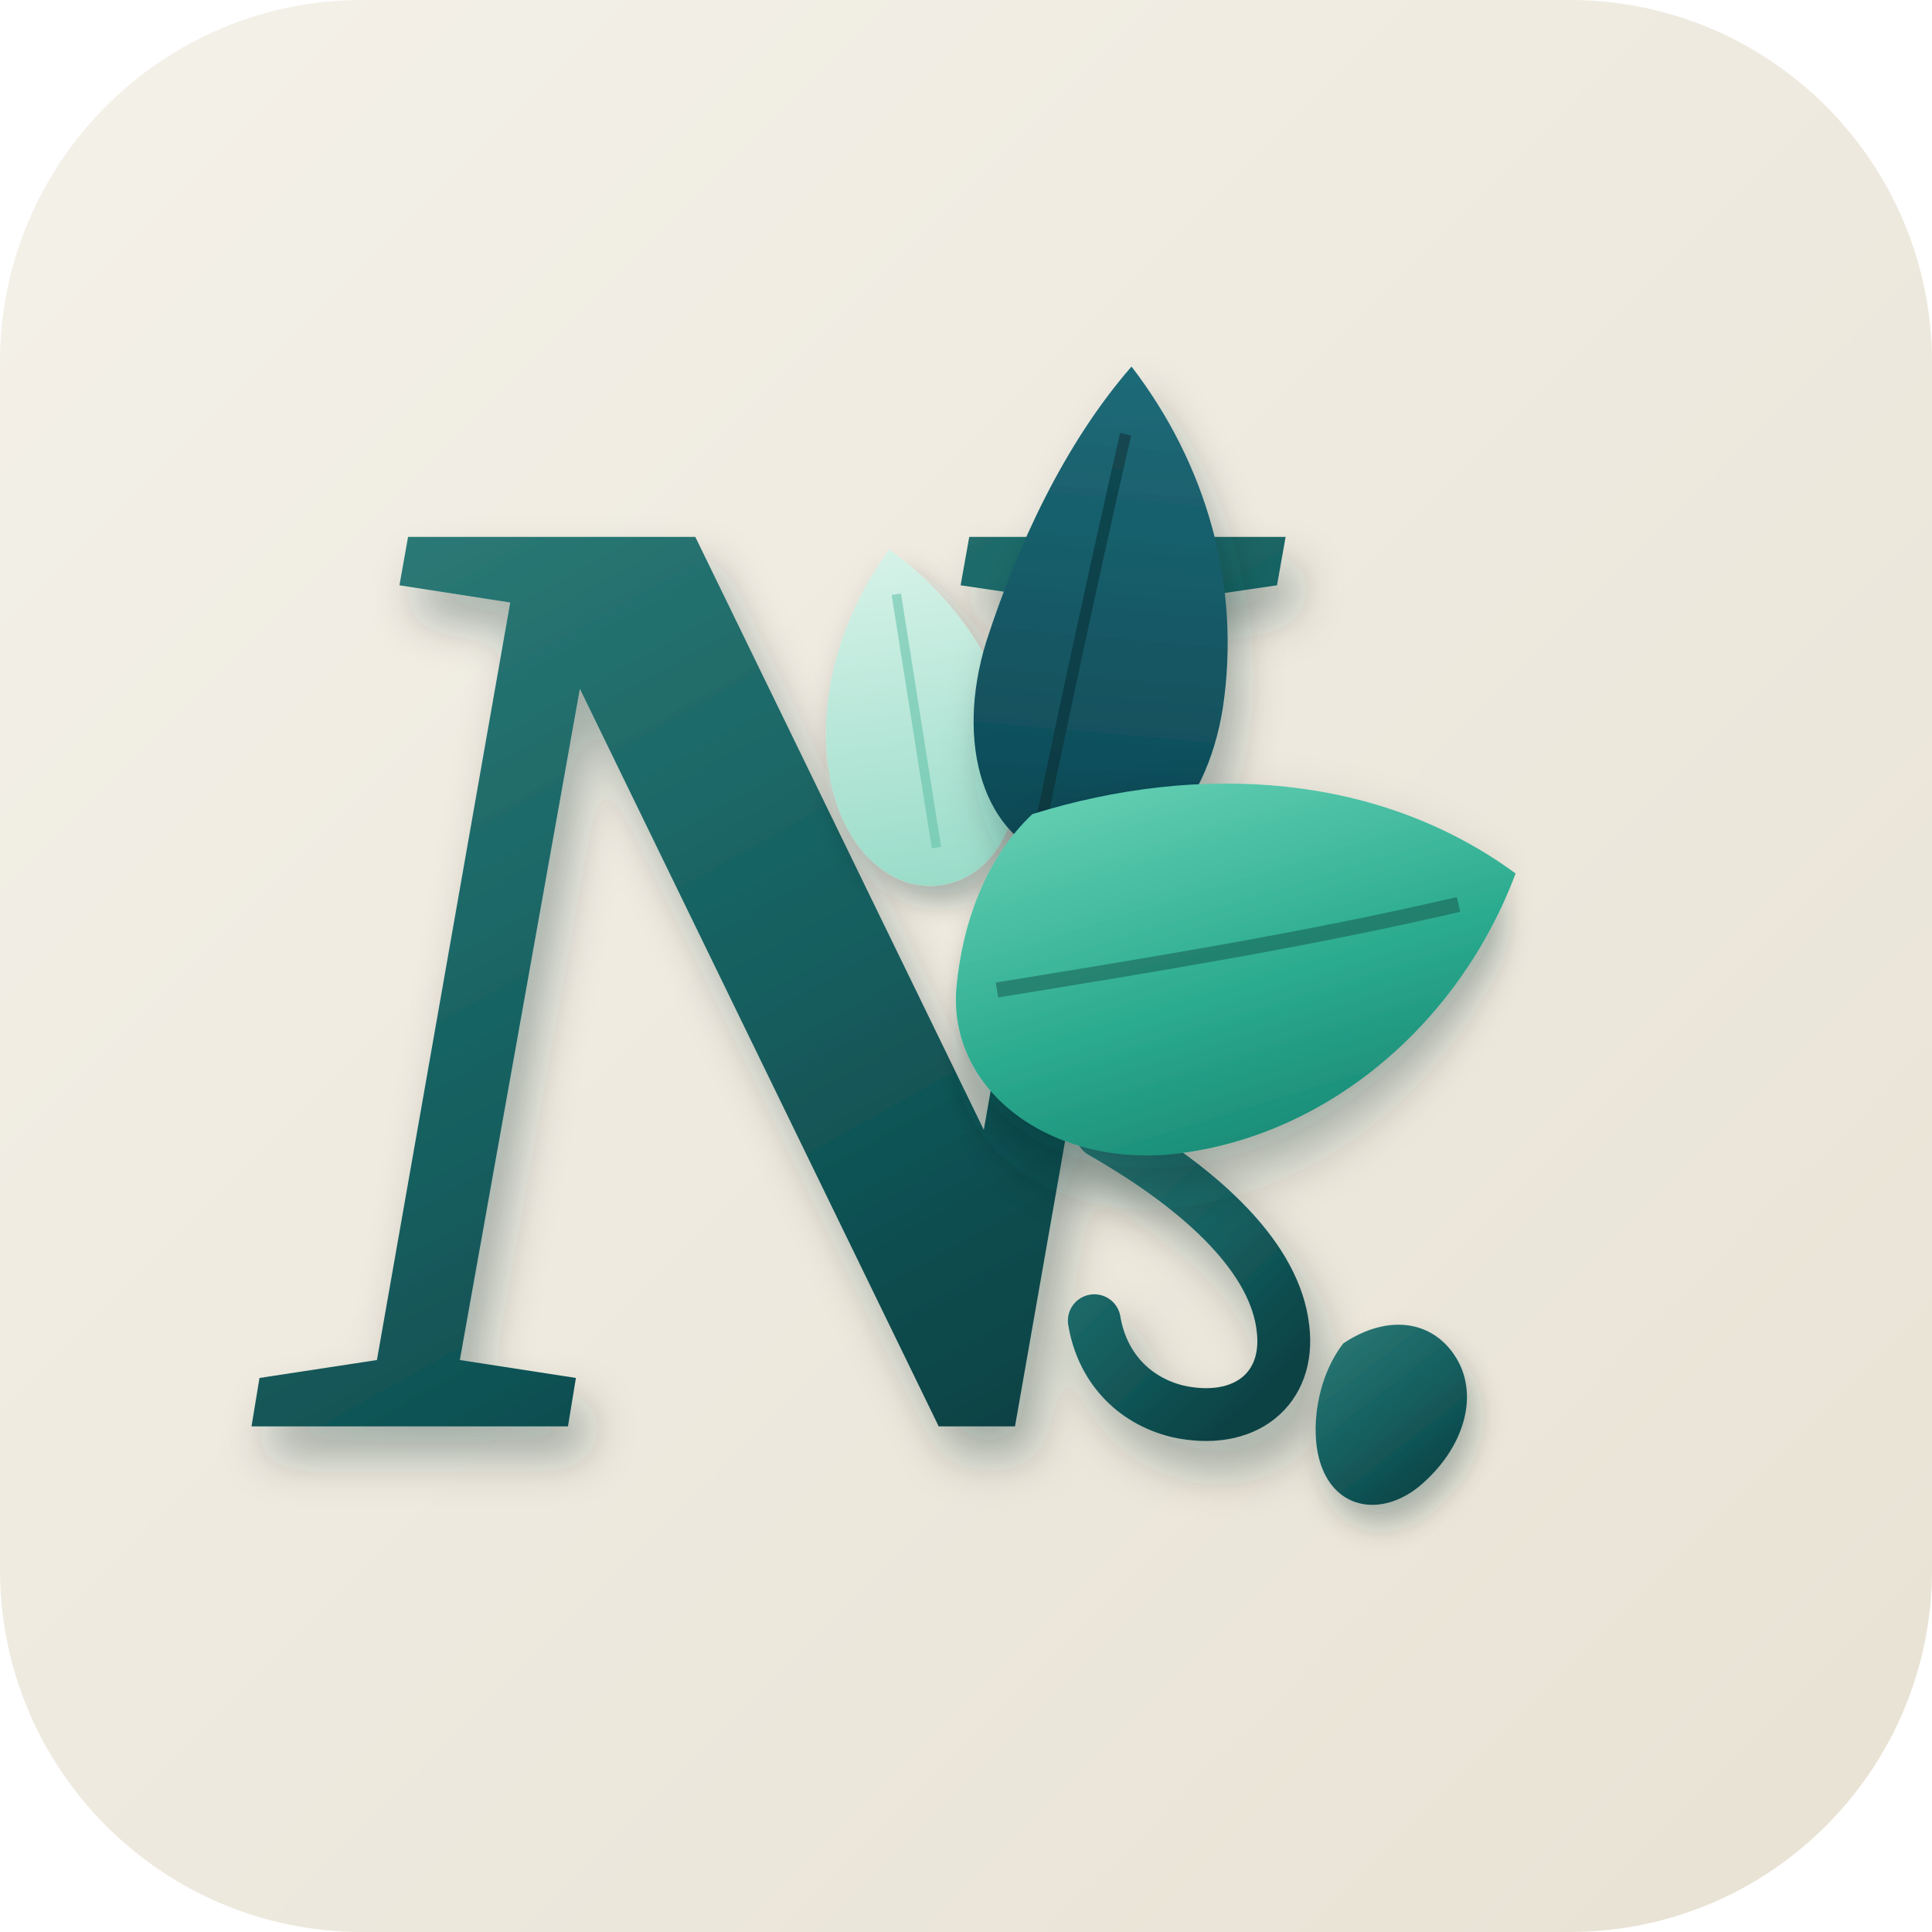
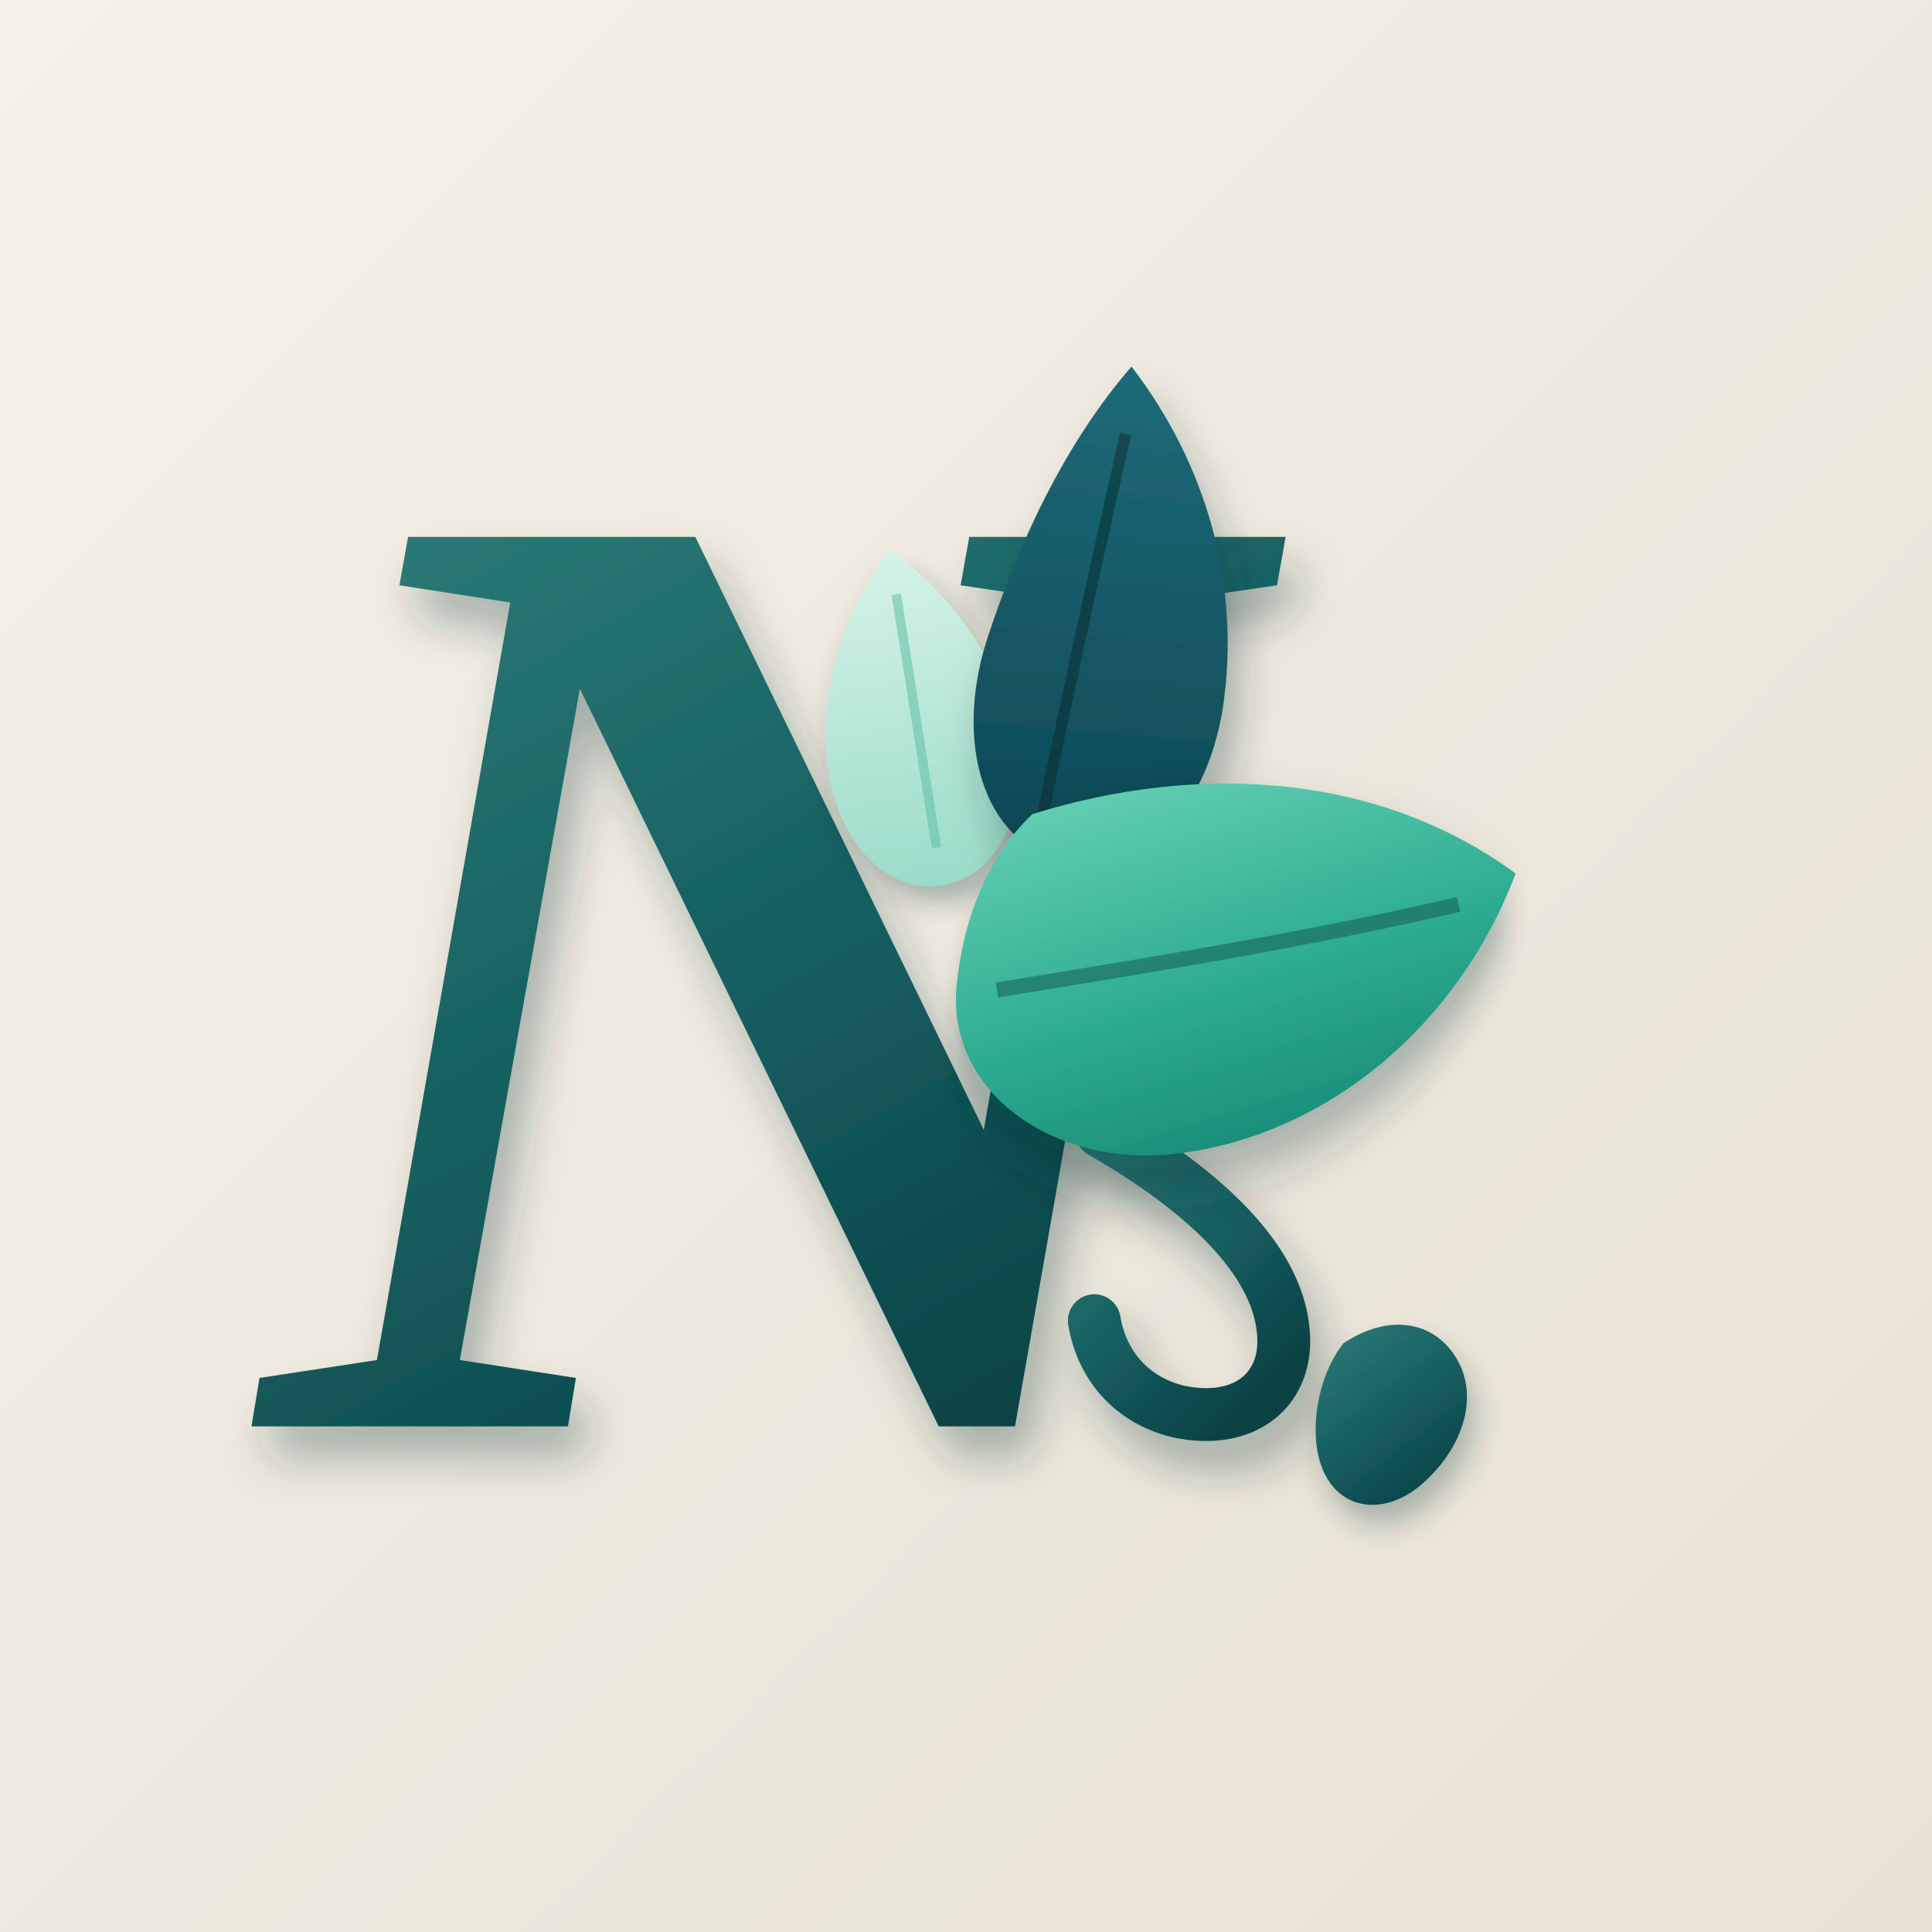
<svg xmlns="http://www.w3.org/2000/svg" viewBox="0 0 512 512">
  <defs>
    <linearGradient id="bg" x1="0" y1="0" x2="1" y2="1">
      <stop offset="0" stop-color="#f4f1e9" />
      <stop offset="1" stop-color="#e8e2d4" />
    </linearGradient>
    <linearGradient id="nGrad" x1="0.1" y1="0" x2="0.75" y2="1">
      <stop offset="0" stop-color="#2c7a76" />
      <stop offset="0.5" stop-color="#166061" />
      <stop offset="1" stop-color="#0a4245" />
    </linearGradient>
    <linearGradient id="leafBud" x1="0" y1="0" x2="0" y2="1">
      <stop offset="0" stop-color="#d6f2e8" />
      <stop offset="1" stop-color="#9adcc9" />
    </linearGradient>
    <linearGradient id="leafMid" x1="0" y1="0" x2="0" y2="1">
      <stop offset="0" stop-color="#1e6a78" />
      <stop offset="1" stop-color="#0d4854" />
    </linearGradient>
    <linearGradient id="leafBig" x1="0" y1="0" x2="1" y2="1">
      <stop offset="0" stop-color="#7fe0c4" />
      <stop offset="0.55" stop-color="#2bab8f" />
      <stop offset="1" stop-color="#0e7263" />
    </linearGradient>
    <filter id="shadow" x="-60%" y="-60%" width="220%" height="220%">
      <feDropShadow dx="4" dy="8" stdDeviation="6" flood-color="#0a2e2e" flood-opacity="0.32" />
    </filter>
    <filter id="shadowSm" x="-60%" y="-60%" width="220%" height="220%">
      <feDropShadow dx="2" dy="5" stdDeviation="4" flood-color="#0a2e2e" flood-opacity="0.3" />
    </filter>
  </defs>
-   <rect width="512" height="512" rx="96" fill="url(#bg)" />
+   <rect width="512" height="512" fill="url(#bg)" />
  <g filter="url(#shadow)">
    <text x="70" y="378" font-family="Liberation Serif, Georgia, serif" font-style="italic" font-weight="700" font-size="360" fill="url(#nGrad)">N</text>
    <path d="       M 292 300       C 320 316 338 334 340 352       C 342 368 330 378 312 374       C 300 371 292 362 290 350     " stroke="url(#nGrad)" stroke-width="14" stroke-linecap="round" fill="none" />
  </g>
  <g filter="url(#shadowSm)">
    <path d="       M 356 356       C 368 348 380 350 386 360       C 392 370 388 384 376 394       C 366 402 354 400 350 388       C 347 379 349 365 356 356 Z     " fill="url(#nGrad)" />
  </g>
  <g filter="url(#shadowSm)" transform="translate(208,150) rotate(-9)">
    <path d="M28 0 C43 15 53 35 53 56 C53 76 42 90 28 90 C14 90 3 76 3 56 C3 35 13 15 28 0 Z" fill="url(#leafBud)" />
    <path d="M28 12 L28 80" stroke="#5fc0a6" stroke-width="2.5" fill="none" opacity="0.55" />
  </g>
  <g filter="url(#shadow)" transform="translate(264,94) rotate(5)">
    <path d="M36 0 C58 24 70 55 68 88 C66 116 50 136 28 132 C8 128 -2 104 4 76 C10 50 20 22 36 0 Z" fill="url(#leafMid)" />
    <path d="M36 18 C31 54 26 94 22 128" stroke="#062327" stroke-width="3" fill="none" opacity="0.45" />
  </g>
  <g filter="url(#shadow)" transform="translate(292,178) rotate(26)">
    <path d="M0 42 C34 10 78 -8 122 0 C126 42 108 84 74 106 C46 124 12 118 2 92 C-4 76 -6 58 0 42 Z" fill="url(#leafBig)" />
    <path d="M12 88 C46 64 80 40 112 14" stroke="#0a3c37" stroke-width="4" fill="none" opacity="0.4" />
  </g>
</svg>
